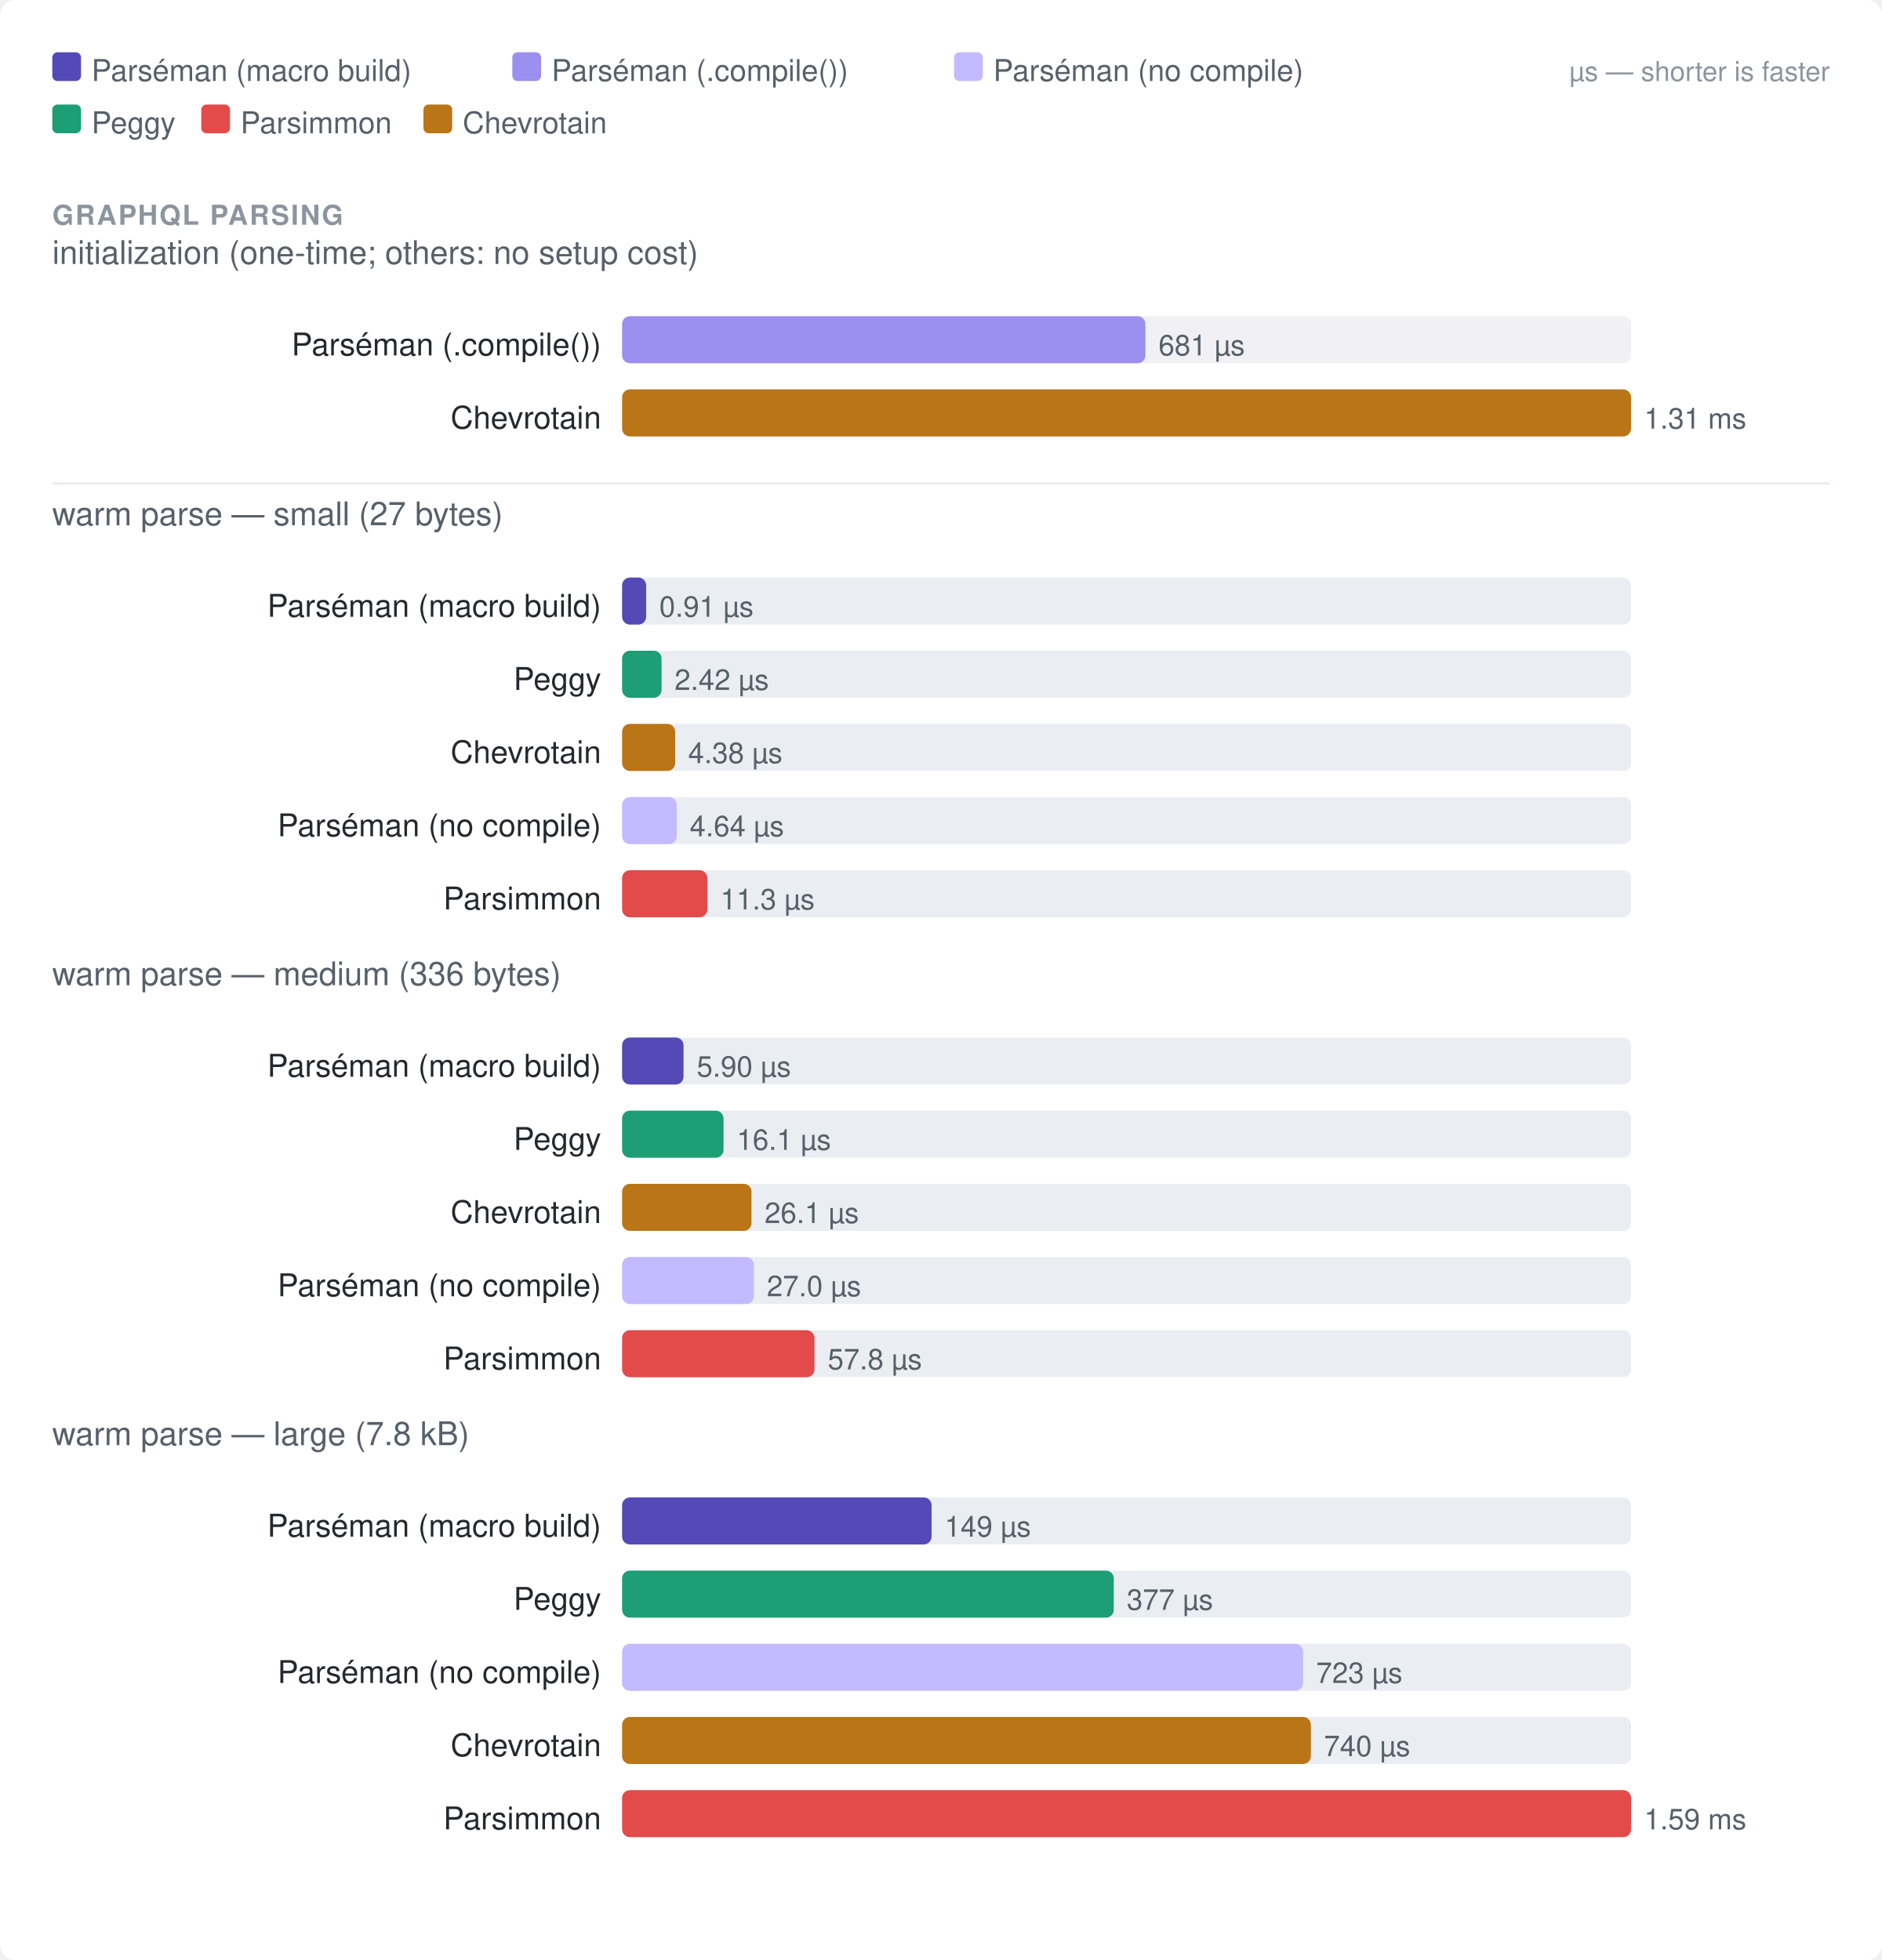
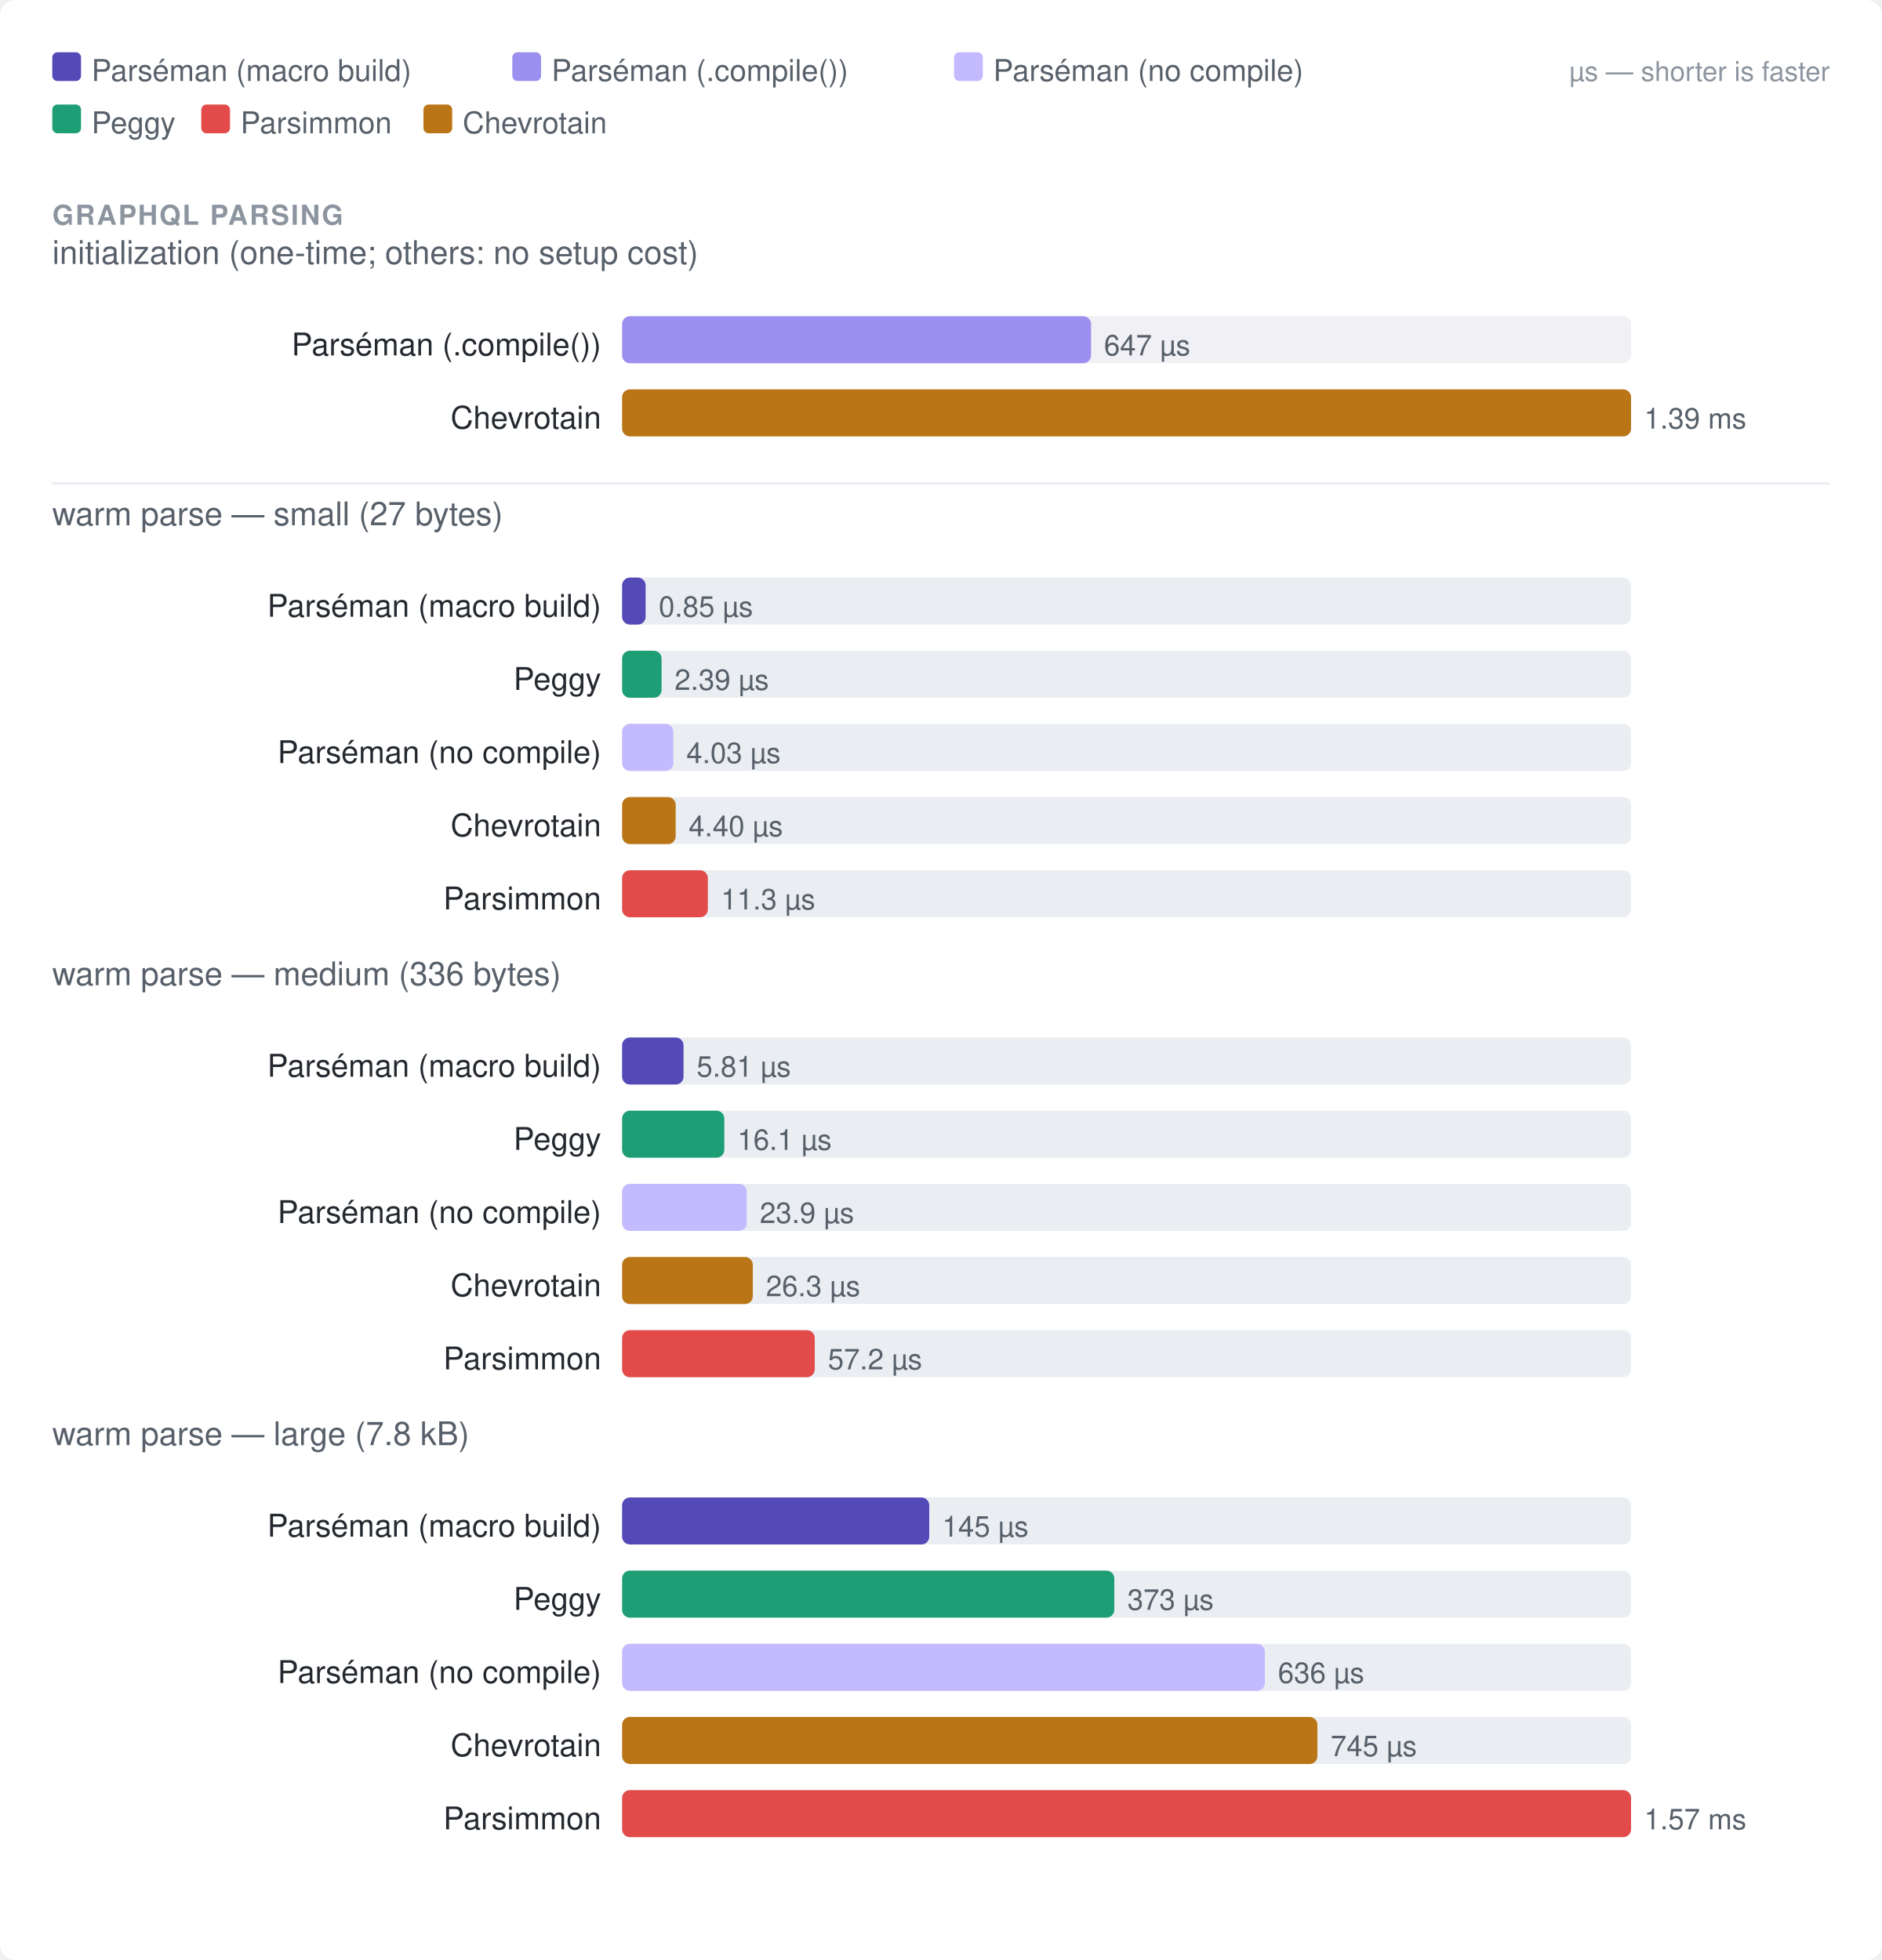
<svg xmlns="http://www.w3.org/2000/svg" viewBox="0 0 720 750" width="720" height="750">
  <rect width="720" height="750" fill="white" rx="6" />
  <rect x="20" y="20" width="11" height="11" rx="2" fill="#534AB7" />
  <text x="35" y="31" font-size="11.5" fill="#57606a" font-family="-apple-system,BlinkMacSystemFont,'Segoe UI',Helvetica,Arial,sans-serif">Parséman (macro build)</text>
  <rect x="196" y="20" width="11" height="11" rx="2" fill="#9B8FEF" />
  <text x="211" y="31" font-size="11.5" fill="#57606a" font-family="-apple-system,BlinkMacSystemFont,'Segoe UI',Helvetica,Arial,sans-serif">Parséman (.compile())</text>
  <rect x="365" y="20" width="11" height="11" rx="2" fill="#C4BAFF" />
  <text x="380" y="31" font-size="11.5" fill="#57606a" font-family="-apple-system,BlinkMacSystemFont,'Segoe UI',Helvetica,Arial,sans-serif">Parséman (no compile)</text>
  <rect x="20" y="40" width="11" height="11" rx="2" fill="#1D9E75" />
  <text x="35" y="51" font-size="11.5" fill="#57606a" font-family="-apple-system,BlinkMacSystemFont,'Segoe UI',Helvetica,Arial,sans-serif">Peggy</text>
  <rect x="77" y="40" width="11" height="11" rx="2" fill="#E24B4A" />
  <text x="92" y="51" font-size="11.5" fill="#57606a" font-family="-apple-system,BlinkMacSystemFont,'Segoe UI',Helvetica,Arial,sans-serif">Parsimmon</text>
  <rect x="162" y="40" width="11" height="11" rx="2" fill="#BA7517" />
  <text x="177" y="51" font-size="11.5" fill="#57606a" font-family="-apple-system,BlinkMacSystemFont,'Segoe UI',Helvetica,Arial,sans-serif">Chevrotain</text>
  <text x="700" y="31" font-size="10.5" fill="#8c959f" text-anchor="end" font-family="-apple-system,BlinkMacSystemFont,'Segoe UI',Helvetica,Arial,sans-serif">µs — shorter is faster</text>
  <text x="20" y="86" font-size="10.5" font-weight="600" fill="#8c959f" letter-spacing="0.06em" font-family="-apple-system,BlinkMacSystemFont,'Segoe UI',Helvetica,Arial,sans-serif">GRAPHQL PARSING</text>
  <text x="20" y="101" font-size="12.5" fill="#57606a" font-family="-apple-system,BlinkMacSystemFont,'Segoe UI',Helvetica,Arial,sans-serif">initialization (one-time; others: no setup cost)</text>
  <text x="230" y="136" text-anchor="end" font-size="12" fill="#24292f" font-family="-apple-system,BlinkMacSystemFont,'Segoe UI',Helvetica,Arial,sans-serif">Parséman (.compile())</text>
  <rect x="238" y="121" width="386" height="18" rx="3" fill="#f0f0f5" />
-   <rect x="238" y="121" width="200.2" height="18" rx="3" fill="#9B8FEF" />
-   <text x="443.219" y="136" font-size="11" fill="#57606a" font-family="-apple-system,BlinkMacSystemFont,'Segoe UI',Helvetica,Arial,sans-serif">681 µs</text>
+   <rect x="238" y="121" width="179.4" height="18" rx="3" fill="#9B8FEF" />
+   <text x="422.359" y="136" font-size="11" fill="#57606a" font-family="-apple-system,BlinkMacSystemFont,'Segoe UI',Helvetica,Arial,sans-serif">647 µs</text>
  <text x="230" y="164" text-anchor="end" font-size="12" fill="#24292f" font-family="-apple-system,BlinkMacSystemFont,'Segoe UI',Helvetica,Arial,sans-serif">Chevrotain</text>
  <rect x="238" y="149" width="386" height="18" rx="3" fill="#f0f0f5" />
  <rect x="238" y="149" width="386.0" height="18" rx="3" fill="#BA7517" />
-   <text x="629" y="164" font-size="11" fill="#57606a" font-family="-apple-system,BlinkMacSystemFont,'Segoe UI',Helvetica,Arial,sans-serif">1.31 ms</text>
+   <text x="629" y="164" font-size="11" fill="#57606a" font-family="-apple-system,BlinkMacSystemFont,'Segoe UI',Helvetica,Arial,sans-serif">1.39 ms</text>
  <line x1="20" y1="185" x2="700" y2="185" stroke="#eaeef2" stroke-width="1" />
  <text x="20" y="201" font-size="12.5" fill="#57606a" font-family="-apple-system,BlinkMacSystemFont,'Segoe UI',Helvetica,Arial,sans-serif">warm parse — small  (27 bytes)</text>
  <text x="230" y="236" text-anchor="end" font-size="12" fill="#24292f" font-family="-apple-system,BlinkMacSystemFont,'Segoe UI',Helvetica,Arial,sans-serif">Parséman (macro build)</text>
  <rect x="238" y="221" width="386" height="18" rx="3" fill="#eaeef2" />
-   <rect x="238" y="221" width="9.2" height="18" rx="3" fill="#534AB7" />
-   <text x="252.224" y="236" font-size="11" fill="#57606a" font-family="-apple-system,BlinkMacSystemFont,'Segoe UI',Helvetica,Arial,sans-serif">0.91 µs</text>
+   <rect x="238" y="221" width="9.0" height="18" rx="3" fill="#534AB7" />
+   <text x="252.001" y="236" font-size="11" fill="#57606a" font-family="-apple-system,BlinkMacSystemFont,'Segoe UI',Helvetica,Arial,sans-serif">0.85 µs</text>
  <text x="230" y="264" text-anchor="end" font-size="12" fill="#24292f" font-family="-apple-system,BlinkMacSystemFont,'Segoe UI',Helvetica,Arial,sans-serif">Peggy</text>
  <rect x="238" y="249" width="386" height="18" rx="3" fill="#eaeef2" />
  <rect x="238" y="249" width="15.1" height="18" rx="3" fill="#1D9E75" />
-   <text x="258.066" y="264" font-size="11" fill="#57606a" font-family="-apple-system,BlinkMacSystemFont,'Segoe UI',Helvetica,Arial,sans-serif">2.42 µs</text>
-   <text x="230" y="292" text-anchor="end" font-size="12" fill="#24292f" font-family="-apple-system,BlinkMacSystemFont,'Segoe UI',Helvetica,Arial,sans-serif">Chevrotain</text>
+   <text x="258.081" y="264" font-size="11" fill="#57606a" font-family="-apple-system,BlinkMacSystemFont,'Segoe UI',Helvetica,Arial,sans-serif">2.39 µs</text>
+   <text x="230" y="292" text-anchor="end" font-size="12" fill="#24292f" font-family="-apple-system,BlinkMacSystemFont,'Segoe UI',Helvetica,Arial,sans-serif">Parséman (no compile)</text>
  <rect x="238" y="277" width="386" height="18" rx="3" fill="#eaeef2" />
-   <rect x="238" y="277" width="20.3" height="18" rx="3" fill="#BA7517" />
-   <text x="263.272" y="292" font-size="11" fill="#57606a" font-family="-apple-system,BlinkMacSystemFont,'Segoe UI',Helvetica,Arial,sans-serif">4.38 µs</text>
-   <text x="230" y="320" text-anchor="end" font-size="12" fill="#24292f" font-family="-apple-system,BlinkMacSystemFont,'Segoe UI',Helvetica,Arial,sans-serif">Parséman (no compile)</text>
+   <rect x="238" y="277" width="19.6" height="18" rx="3" fill="#C4BAFF" />
+   <text x="262.584" y="292" font-size="11" fill="#57606a" font-family="-apple-system,BlinkMacSystemFont,'Segoe UI',Helvetica,Arial,sans-serif">4.03 µs</text>
+   <text x="230" y="320" text-anchor="end" font-size="12" fill="#24292f" font-family="-apple-system,BlinkMacSystemFont,'Segoe UI',Helvetica,Arial,sans-serif">Chevrotain</text>
  <rect x="238" y="305" width="386" height="18" rx="3" fill="#eaeef2" />
-   <rect x="238" y="305" width="20.9" height="18" rx="3" fill="#C4BAFF" />
-   <text x="263.866" y="320" font-size="11" fill="#57606a" font-family="-apple-system,BlinkMacSystemFont,'Segoe UI',Helvetica,Arial,sans-serif">4.64 µs</text>
+   <rect x="238" y="305" width="20.5" height="18" rx="3" fill="#BA7517" />
+   <text x="263.461" y="320" font-size="11" fill="#57606a" font-family="-apple-system,BlinkMacSystemFont,'Segoe UI',Helvetica,Arial,sans-serif">4.40 µs</text>
  <text x="230" y="348" text-anchor="end" font-size="12" fill="#24292f" font-family="-apple-system,BlinkMacSystemFont,'Segoe UI',Helvetica,Arial,sans-serif">Parsimmon</text>
  <rect x="238" y="333" width="386" height="18" rx="3" fill="#eaeef2" />
-   <rect x="238" y="333" width="32.6" height="18" rx="3" fill="#E24B4A" />
-   <text x="275.602" y="348" font-size="11" fill="#57606a" font-family="-apple-system,BlinkMacSystemFont,'Segoe UI',Helvetica,Arial,sans-serif">11.3 µs</text>
+   <rect x="238" y="333" width="32.8" height="18" rx="3" fill="#E24B4A" />
+   <text x="275.824" y="348" font-size="11" fill="#57606a" font-family="-apple-system,BlinkMacSystemFont,'Segoe UI',Helvetica,Arial,sans-serif">11.3 µs</text>
  <text x="20" y="377" font-size="12.5" fill="#57606a" font-family="-apple-system,BlinkMacSystemFont,'Segoe UI',Helvetica,Arial,sans-serif">warm parse — medium  (336 bytes)</text>
  <text x="230" y="412" text-anchor="end" font-size="12" fill="#24292f" font-family="-apple-system,BlinkMacSystemFont,'Segoe UI',Helvetica,Arial,sans-serif">Parséman (macro build)</text>
  <rect x="238" y="397" width="386" height="18" rx="3" fill="#eaeef2" />
  <rect x="238" y="397" width="23.5" height="18" rx="3" fill="#534AB7" />
-   <text x="266.535" y="412" font-size="11" fill="#57606a" font-family="-apple-system,BlinkMacSystemFont,'Segoe UI',Helvetica,Arial,sans-serif">5.90 µs</text>
+   <text x="266.507" y="412" font-size="11" fill="#57606a" font-family="-apple-system,BlinkMacSystemFont,'Segoe UI',Helvetica,Arial,sans-serif">5.81 µs</text>
  <text x="230" y="440" text-anchor="end" font-size="12" fill="#24292f" font-family="-apple-system,BlinkMacSystemFont,'Segoe UI',Helvetica,Arial,sans-serif">Peggy</text>
  <rect x="238" y="425" width="386" height="18" rx="3" fill="#eaeef2" />
-   <rect x="238" y="425" width="38.8" height="18" rx="3" fill="#1D9E75" />
-   <text x="281.84" y="440" font-size="11" fill="#57606a" font-family="-apple-system,BlinkMacSystemFont,'Segoe UI',Helvetica,Arial,sans-serif">16.1 µs</text>
-   <text x="230" y="468" text-anchor="end" font-size="12" fill="#24292f" font-family="-apple-system,BlinkMacSystemFont,'Segoe UI',Helvetica,Arial,sans-serif">Chevrotain</text>
+   <rect x="238" y="425" width="39.1" height="18" rx="3" fill="#1D9E75" />
+   <text x="282.101" y="440" font-size="11" fill="#57606a" font-family="-apple-system,BlinkMacSystemFont,'Segoe UI',Helvetica,Arial,sans-serif">16.1 µs</text>
+   <text x="230" y="468" text-anchor="end" font-size="12" fill="#24292f" font-family="-apple-system,BlinkMacSystemFont,'Segoe UI',Helvetica,Arial,sans-serif">Parséman (no compile)</text>
  <rect x="238" y="453" width="386" height="18" rx="3" fill="#eaeef2" />
-   <rect x="238" y="453" width="49.5" height="18" rx="3" fill="#BA7517" />
-   <text x="292.516" y="468" font-size="11" fill="#57606a" font-family="-apple-system,BlinkMacSystemFont,'Segoe UI',Helvetica,Arial,sans-serif">26.1 µs</text>
-   <text x="230" y="496" text-anchor="end" font-size="12" fill="#24292f" font-family="-apple-system,BlinkMacSystemFont,'Segoe UI',Helvetica,Arial,sans-serif">Parséman (no compile)</text>
+   <rect x="238" y="453" width="47.7" height="18" rx="3" fill="#C4BAFF" />
+   <text x="290.67" y="468" font-size="11" fill="#57606a" font-family="-apple-system,BlinkMacSystemFont,'Segoe UI',Helvetica,Arial,sans-serif">23.9 µs</text>
+   <text x="230" y="496" text-anchor="end" font-size="12" fill="#24292f" font-family="-apple-system,BlinkMacSystemFont,'Segoe UI',Helvetica,Arial,sans-serif">Chevrotain</text>
  <rect x="238" y="481" width="386" height="18" rx="3" fill="#eaeef2" />
-   <rect x="238" y="481" width="50.4" height="18" rx="3" fill="#C4BAFF" />
-   <text x="293.367" y="496" font-size="11" fill="#57606a" font-family="-apple-system,BlinkMacSystemFont,'Segoe UI',Helvetica,Arial,sans-serif">27.0 µs</text>
+   <rect x="238" y="481" width="50.0" height="18" rx="3" fill="#BA7517" />
+   <text x="293.031" y="496" font-size="11" fill="#57606a" font-family="-apple-system,BlinkMacSystemFont,'Segoe UI',Helvetica,Arial,sans-serif">26.3 µs</text>
  <text x="230" y="524" text-anchor="end" font-size="12" fill="#24292f" font-family="-apple-system,BlinkMacSystemFont,'Segoe UI',Helvetica,Arial,sans-serif">Parsimmon</text>
  <rect x="238" y="509" width="386" height="18" rx="3" fill="#eaeef2" />
-   <rect x="238" y="509" width="73.6" height="18" rx="3" fill="#E24B4A" />
-   <text x="316.648" y="524" font-size="11" fill="#57606a" font-family="-apple-system,BlinkMacSystemFont,'Segoe UI',Helvetica,Arial,sans-serif">57.8 µs</text>
+   <rect x="238" y="509" width="73.7" height="18" rx="3" fill="#E24B4A" />
+   <text x="316.708" y="524" font-size="11" fill="#57606a" font-family="-apple-system,BlinkMacSystemFont,'Segoe UI',Helvetica,Arial,sans-serif">57.2 µs</text>
  <text x="20" y="553" font-size="12.5" fill="#57606a" font-family="-apple-system,BlinkMacSystemFont,'Segoe UI',Helvetica,Arial,sans-serif">warm parse — large  (7.8 kB)</text>
  <text x="230" y="588" text-anchor="end" font-size="12" fill="#24292f" font-family="-apple-system,BlinkMacSystemFont,'Segoe UI',Helvetica,Arial,sans-serif">Parséman (macro build)</text>
  <rect x="238" y="573" width="386" height="18" rx="3" fill="#eaeef2" />
-   <rect x="238" y="573" width="118.4" height="18" rx="3" fill="#534AB7" />
-   <text x="361.391" y="588" font-size="11" fill="#57606a" font-family="-apple-system,BlinkMacSystemFont,'Segoe UI',Helvetica,Arial,sans-serif">149 µs</text>
+   <rect x="238" y="573" width="117.5" height="18" rx="3" fill="#534AB7" />
+   <text x="360.468" y="588" font-size="11" fill="#57606a" font-family="-apple-system,BlinkMacSystemFont,'Segoe UI',Helvetica,Arial,sans-serif">145 µs</text>
  <text x="230" y="616" text-anchor="end" font-size="12" fill="#24292f" font-family="-apple-system,BlinkMacSystemFont,'Segoe UI',Helvetica,Arial,sans-serif">Peggy</text>
  <rect x="238" y="601" width="386" height="18" rx="3" fill="#eaeef2" />
-   <rect x="238" y="601" width="188.1" height="18" rx="3" fill="#1D9E75" />
-   <text x="431.065" y="616" font-size="11" fill="#57606a" font-family="-apple-system,BlinkMacSystemFont,'Segoe UI',Helvetica,Arial,sans-serif">377 µs</text>
+   <rect x="238" y="601" width="188.3" height="18" rx="3" fill="#1D9E75" />
+   <text x="431.3" y="616" font-size="11" fill="#57606a" font-family="-apple-system,BlinkMacSystemFont,'Segoe UI',Helvetica,Arial,sans-serif">373 µs</text>
  <text x="230" y="644" text-anchor="end" font-size="12" fill="#24292f" font-family="-apple-system,BlinkMacSystemFont,'Segoe UI',Helvetica,Arial,sans-serif">Parséman (no compile)</text>
  <rect x="238" y="629" width="386" height="18" rx="3" fill="#eaeef2" />
-   <rect x="238" y="629" width="260.5" height="18" rx="3" fill="#C4BAFF" />
-   <text x="503.523" y="644" font-size="11" fill="#57606a" font-family="-apple-system,BlinkMacSystemFont,'Segoe UI',Helvetica,Arial,sans-serif">723 µs</text>
+   <rect x="238" y="629" width="245.9" height="18" rx="3" fill="#C4BAFF" />
+   <text x="488.907" y="644" font-size="11" fill="#57606a" font-family="-apple-system,BlinkMacSystemFont,'Segoe UI',Helvetica,Arial,sans-serif">636 µs</text>
  <text x="230" y="672" text-anchor="end" font-size="12" fill="#24292f" font-family="-apple-system,BlinkMacSystemFont,'Segoe UI',Helvetica,Arial,sans-serif">Chevrotain</text>
  <rect x="238" y="657" width="386" height="18" rx="3" fill="#eaeef2" />
-   <rect x="238" y="657" width="263.5" height="18" rx="3" fill="#BA7517" />
-   <text x="506.493" y="672" font-size="11" fill="#57606a" font-family="-apple-system,BlinkMacSystemFont,'Segoe UI',Helvetica,Arial,sans-serif">740 µs</text>
+   <rect x="238" y="657" width="266.0" height="18" rx="3" fill="#BA7517" />
+   <text x="509.048" y="672" font-size="11" fill="#57606a" font-family="-apple-system,BlinkMacSystemFont,'Segoe UI',Helvetica,Arial,sans-serif">745 µs</text>
  <text x="230" y="700" text-anchor="end" font-size="12" fill="#24292f" font-family="-apple-system,BlinkMacSystemFont,'Segoe UI',Helvetica,Arial,sans-serif">Parsimmon</text>
  <rect x="238" y="685" width="386" height="18" rx="3" fill="#eaeef2" />
  <rect x="238" y="685" width="386.0" height="18" rx="3" fill="#E24B4A" />
-   <text x="629" y="700" font-size="11" fill="#57606a" font-family="-apple-system,BlinkMacSystemFont,'Segoe UI',Helvetica,Arial,sans-serif">1.59 ms</text>
+   <text x="629" y="700" font-size="11" fill="#57606a" font-family="-apple-system,BlinkMacSystemFont,'Segoe UI',Helvetica,Arial,sans-serif">1.57 ms</text>
</svg>
